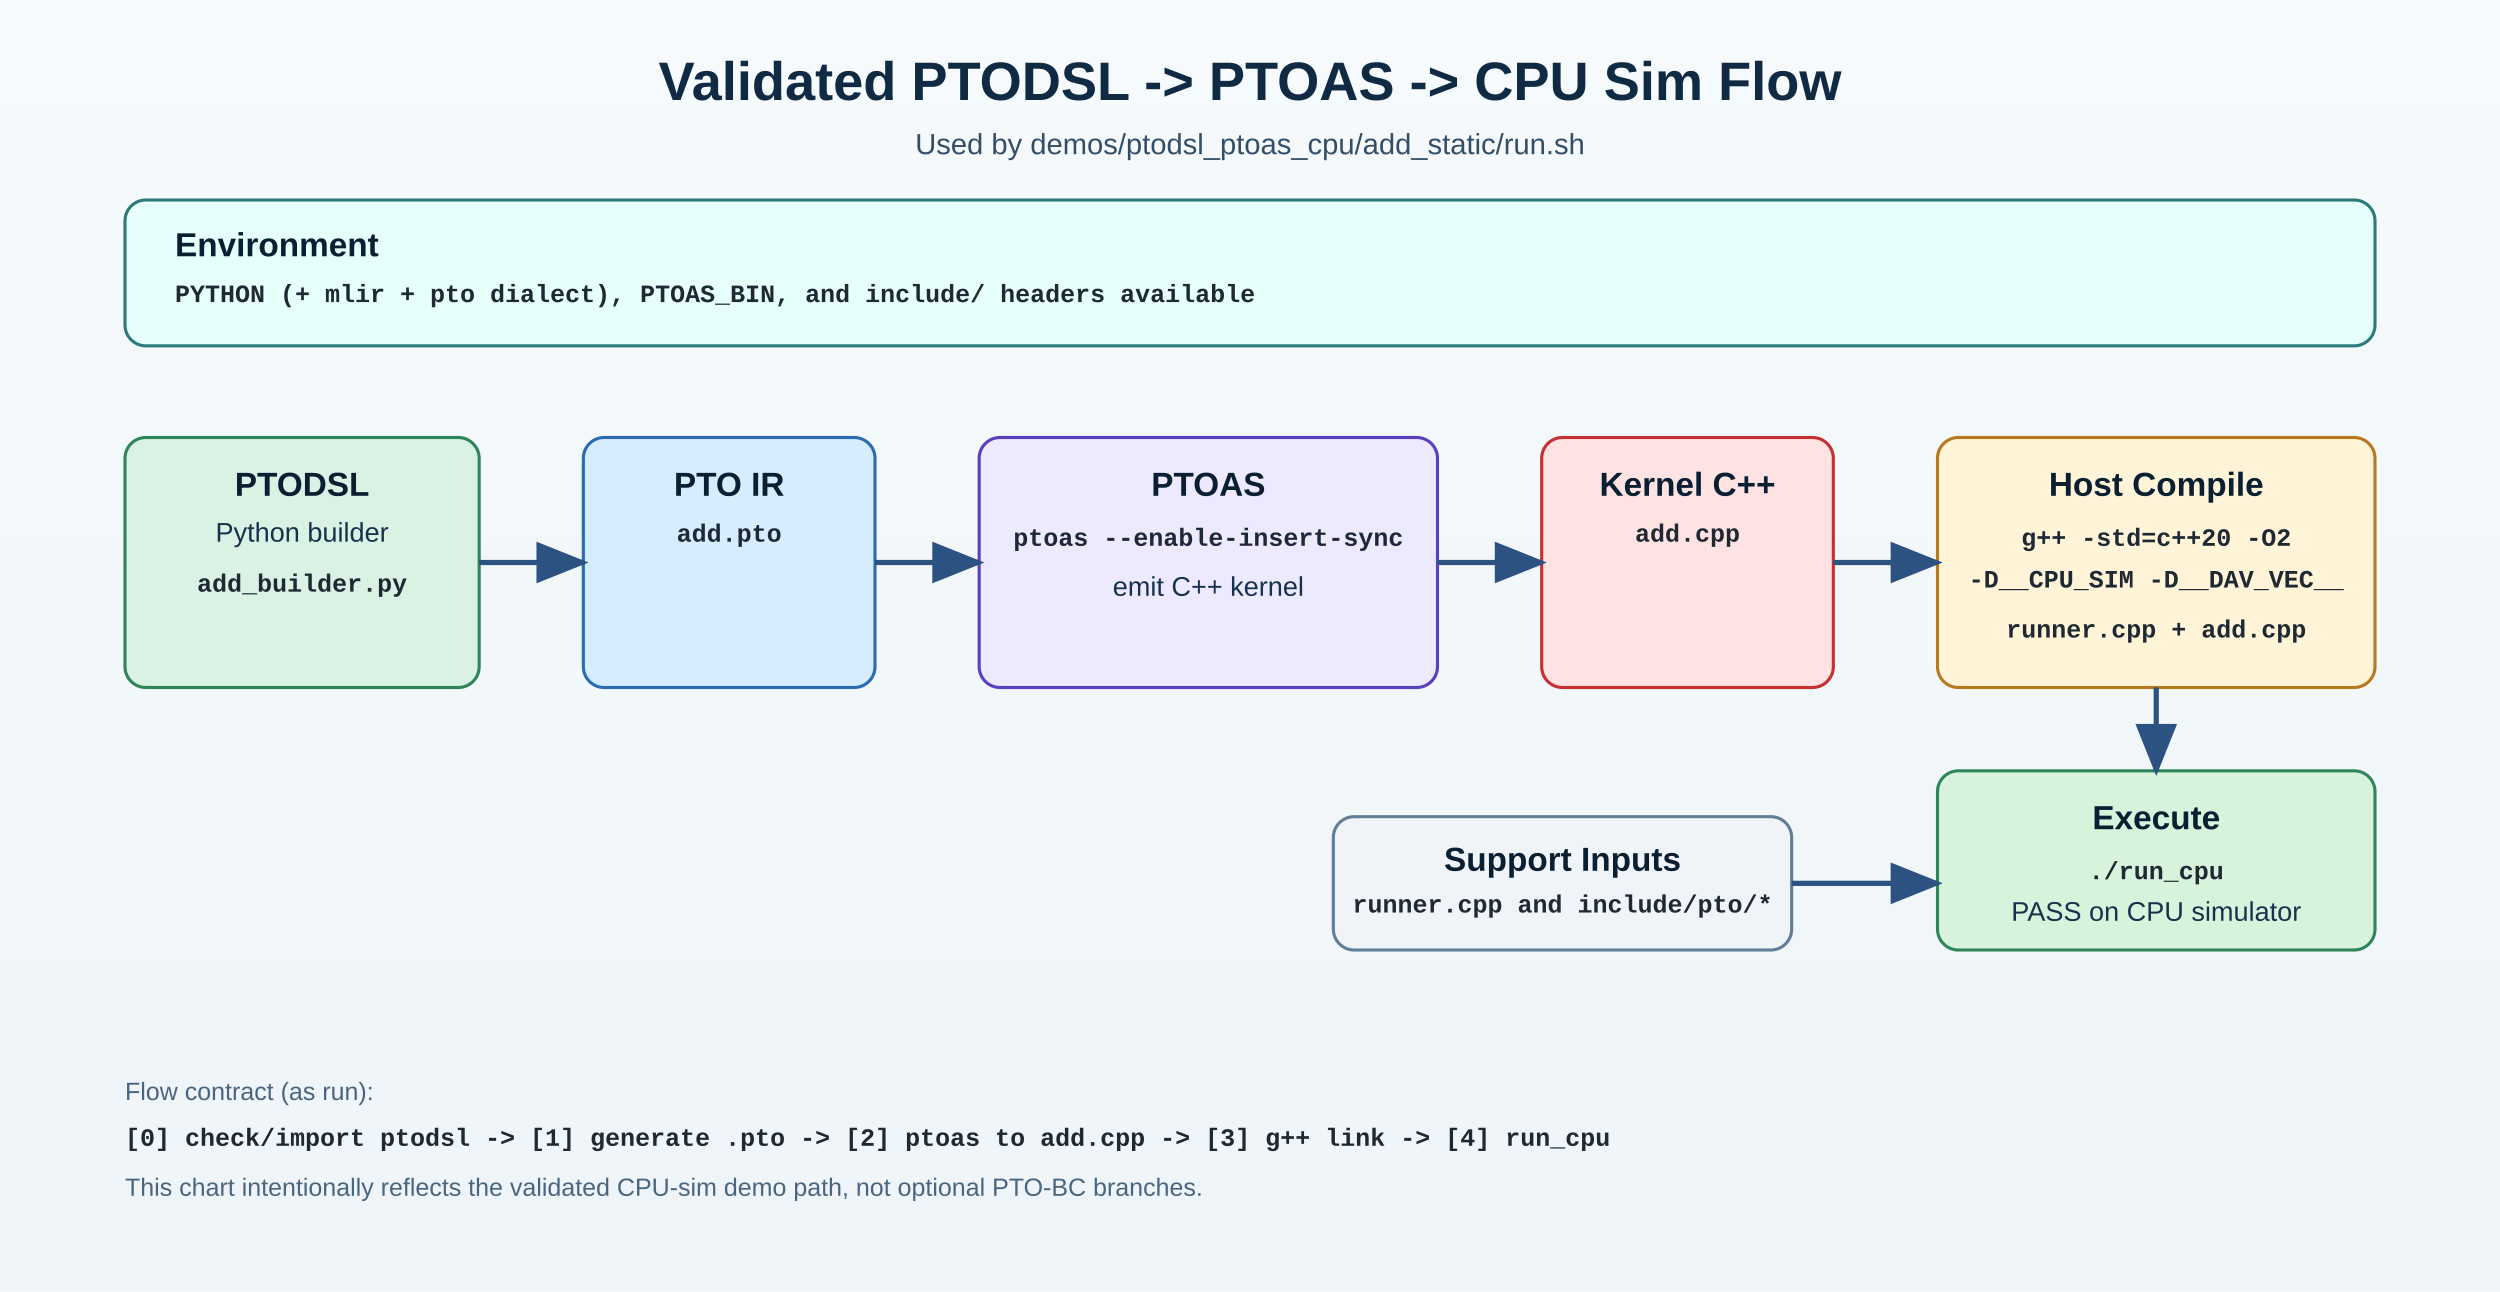
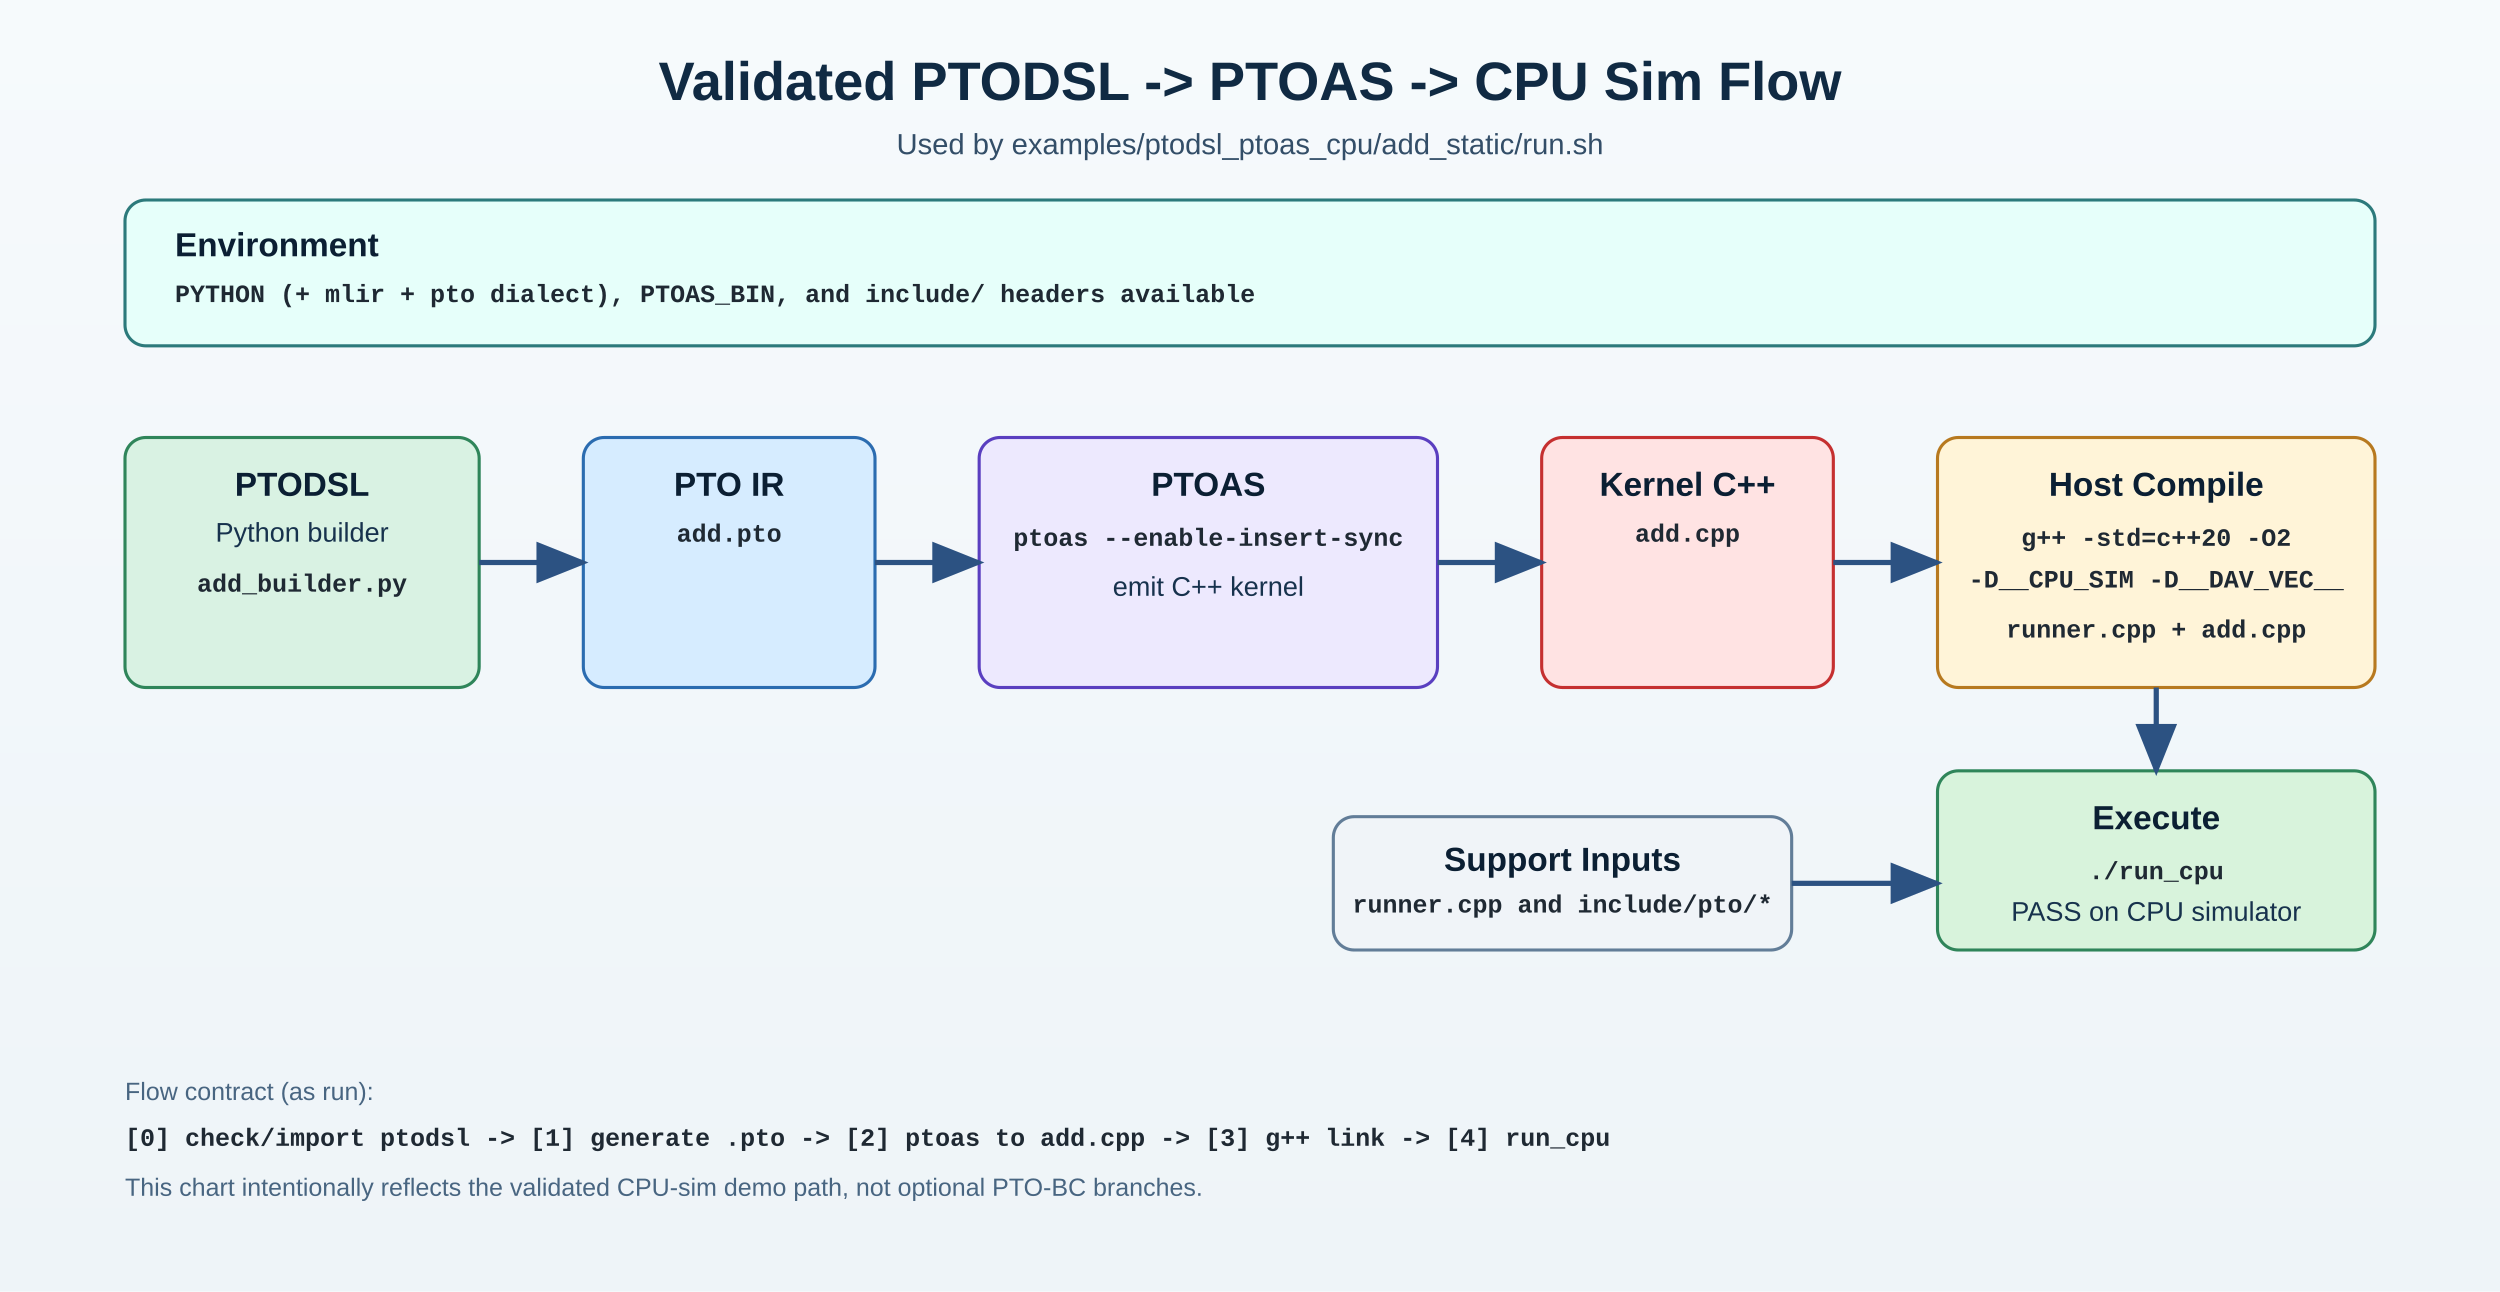
<svg xmlns="http://www.w3.org/2000/svg" viewBox="0 0 1200 620" width="1200" height="620" role="img" aria-labelledby="title desc">
  <defs>
    <linearGradient id="bg" x1="0" y1="0" x2="0" y2="1">
      <stop offset="0%" stop-color="#f6fafc" />
      <stop offset="100%" stop-color="#eef4f8" />
    </linearGradient>
    <marker id="arrow" markerWidth="10" markerHeight="8" refX="9" refY="4" orient="auto" markerUnits="strokeWidth">
      <path d="M0,0 L10,4 L0,8 z" fill="#2c5282" />
    </marker>
    <style>
      .title { font: 700 26px 'Segoe UI', Arial, sans-serif; fill: #102a43; }
      .subtitle { font: 500 14px 'Segoe UI', Arial, sans-serif; fill: #334e68; }
      .box-title { font: 700 16px 'Segoe UI', Arial, sans-serif; fill: #0b1f33; }
      .box-text { font: 500 13px 'Segoe UI', Arial, sans-serif; fill: #17324d; }
      .note { font: 500 12px 'Segoe UI', Arial, sans-serif; fill: #486581; }
      .mono { font: 600 12px 'SFMono-Regular', Consolas, 'Liberation Mono', monospace; fill: #1f2933; }
      .stroke { stroke: #2c5282; stroke-width: 2.5; fill: none; marker-end: url(#arrow); }
      .card { rx: 10; ry: 10; stroke-width: 1.5; }
    </style>
  </defs>
  <rect x="0" y="0" width="1200" height="620" fill="url(#bg)" />
  <text x="600" y="48" text-anchor="middle" class="title">Validated PTODSL -&gt; PTOAS -&gt; CPU Sim Flow</text>
-   <text x="600" y="74" text-anchor="middle" class="subtitle">Used by demos/ptodsl_ptoas_cpu/add_static/run.sh</text>
+   <text x="600" y="74" text-anchor="middle" class="subtitle">Used by examples/ptodsl_ptoas_cpu/add_static/run.sh</text>
  <rect x="60" y="96" width="1080" height="70" class="card" fill="#e6fffa" stroke="#2c7a7b" />
  <text x="84" y="123" class="box-title">Environment</text>
  <text x="84" y="145" class="mono">PYTHON (+ mlir + pto dialect), PTOAS_BIN, and include/ headers available</text>
  <rect x="60" y="210" width="170" height="120" class="card" fill="#d9f2e3" stroke="#2f855a" />
  <text x="145" y="238" text-anchor="middle" class="box-title">PTODSL</text>
  <text x="145" y="260" text-anchor="middle" class="box-text">Python builder</text>
  <text x="145" y="284" text-anchor="middle" class="mono">add_builder.py</text>
  <rect x="280" y="210" width="140" height="120" class="card" fill="#d6ecff" stroke="#2b6cb0" />
  <text x="350" y="238" text-anchor="middle" class="box-title">PTO IR</text>
  <text x="350" y="260" text-anchor="middle" class="mono">add.pto</text>
  <rect x="470" y="210" width="220" height="120" class="card" fill="#ede9fe" stroke="#5a3fc0" />
  <text x="580" y="238" text-anchor="middle" class="box-title">PTOAS</text>
  <text x="580" y="262" text-anchor="middle" class="mono">ptoas --enable-insert-sync</text>
  <text x="580" y="286" text-anchor="middle" class="box-text">emit C++ kernel</text>
  <rect x="740" y="210" width="140" height="120" class="card" fill="#ffe3e3" stroke="#c53030" />
  <text x="810" y="238" text-anchor="middle" class="box-title">Kernel C++</text>
  <text x="810" y="260" text-anchor="middle" class="mono">add.cpp</text>
  <rect x="930" y="210" width="210" height="120" class="card" fill="#fff4d8" stroke="#b7791f" />
  <text x="1035" y="238" text-anchor="middle" class="box-title">Host Compile</text>
  <text x="1035" y="262" text-anchor="middle" class="mono">g++ -std=c++20 -O2</text>
  <text x="1035" y="282" text-anchor="middle" class="mono">-D__CPU_SIM -D__DAV_VEC__</text>
  <text x="1035" y="306" text-anchor="middle" class="mono">runner.cpp + add.cpp</text>
  <path d="M230 270 L280 270" class="stroke" />
  <path d="M420 270 L470 270" class="stroke" />
  <path d="M690 270 L740 270" class="stroke" />
  <path d="M880 270 L930 270" class="stroke" />
  <rect x="930" y="370" width="210" height="86" class="card" fill="#d8f3dc" stroke="#2f855a" />
  <text x="1035" y="398" text-anchor="middle" class="box-title">Execute</text>
  <text x="1035" y="422" text-anchor="middle" class="mono">./run_cpu</text>
  <text x="1035" y="442" text-anchor="middle" class="box-text">PASS on CPU simulator</text>
  <path d="M1035 330 L1035 370" class="stroke" />
  <rect x="640" y="392" width="220" height="64" class="card" fill="#f0f4f8" stroke="#627d98" />
  <text x="750" y="418" text-anchor="middle" class="box-title">Support Inputs</text>
  <text x="750" y="438" text-anchor="middle" class="mono">runner.cpp and include/pto/*</text>
  <path d="M860 424 L930 424" class="stroke" />
  <text x="60" y="528" class="note">Flow contract (as run):</text>
  <text x="60" y="550" class="mono">[0] check/import ptodsl -&gt; [1] generate .pto -&gt; [2] ptoas to add.cpp -&gt; [3] g++ link -&gt; [4] run_cpu</text>
  <text x="60" y="574" class="note">This chart intentionally reflects the validated CPU-sim demo path, not optional PTO-BC branches.</text>
</svg>
